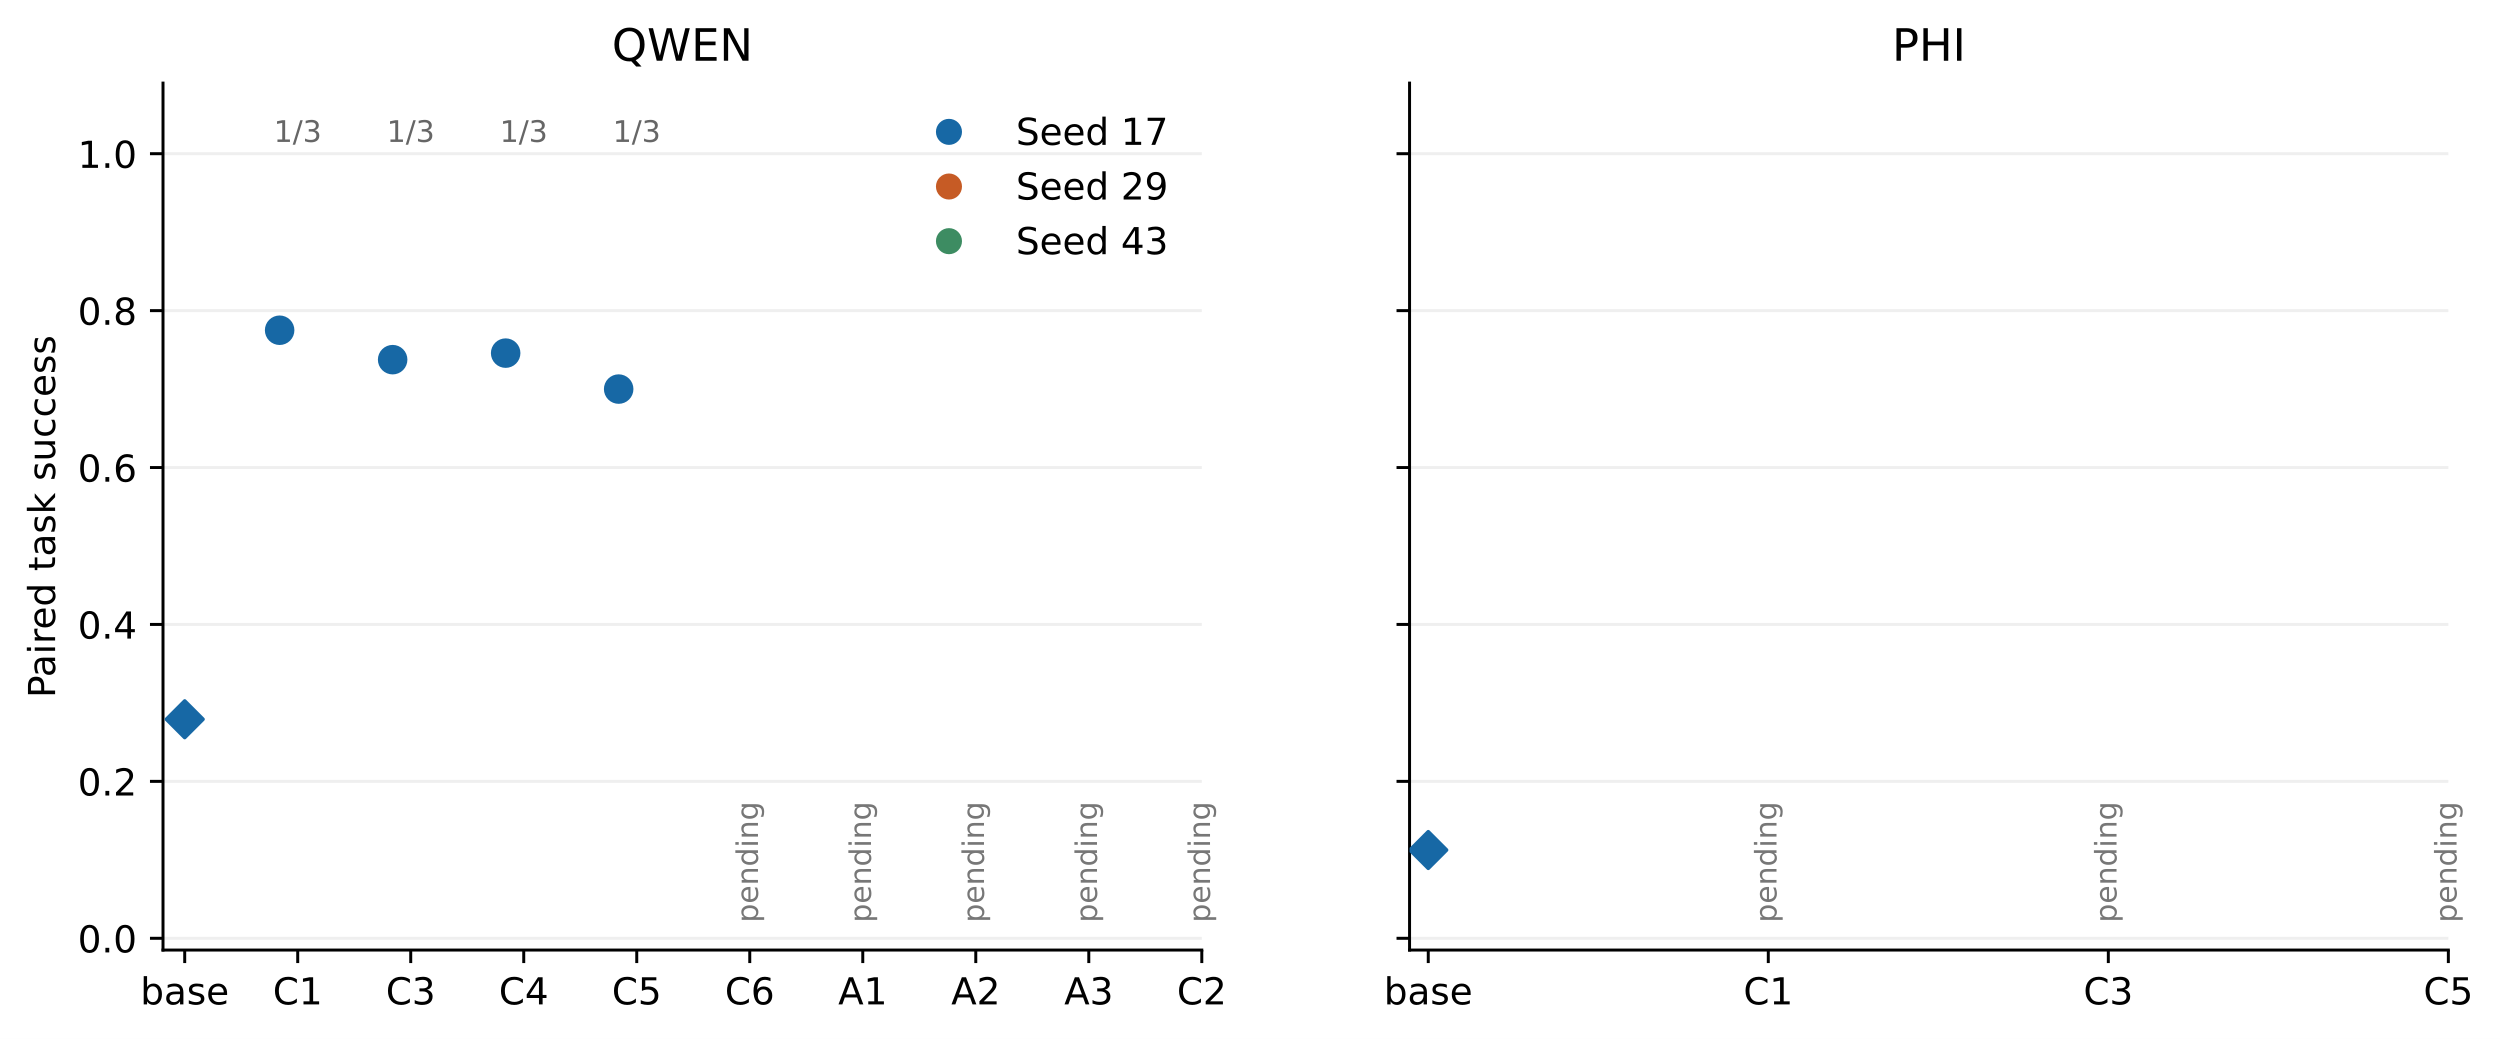
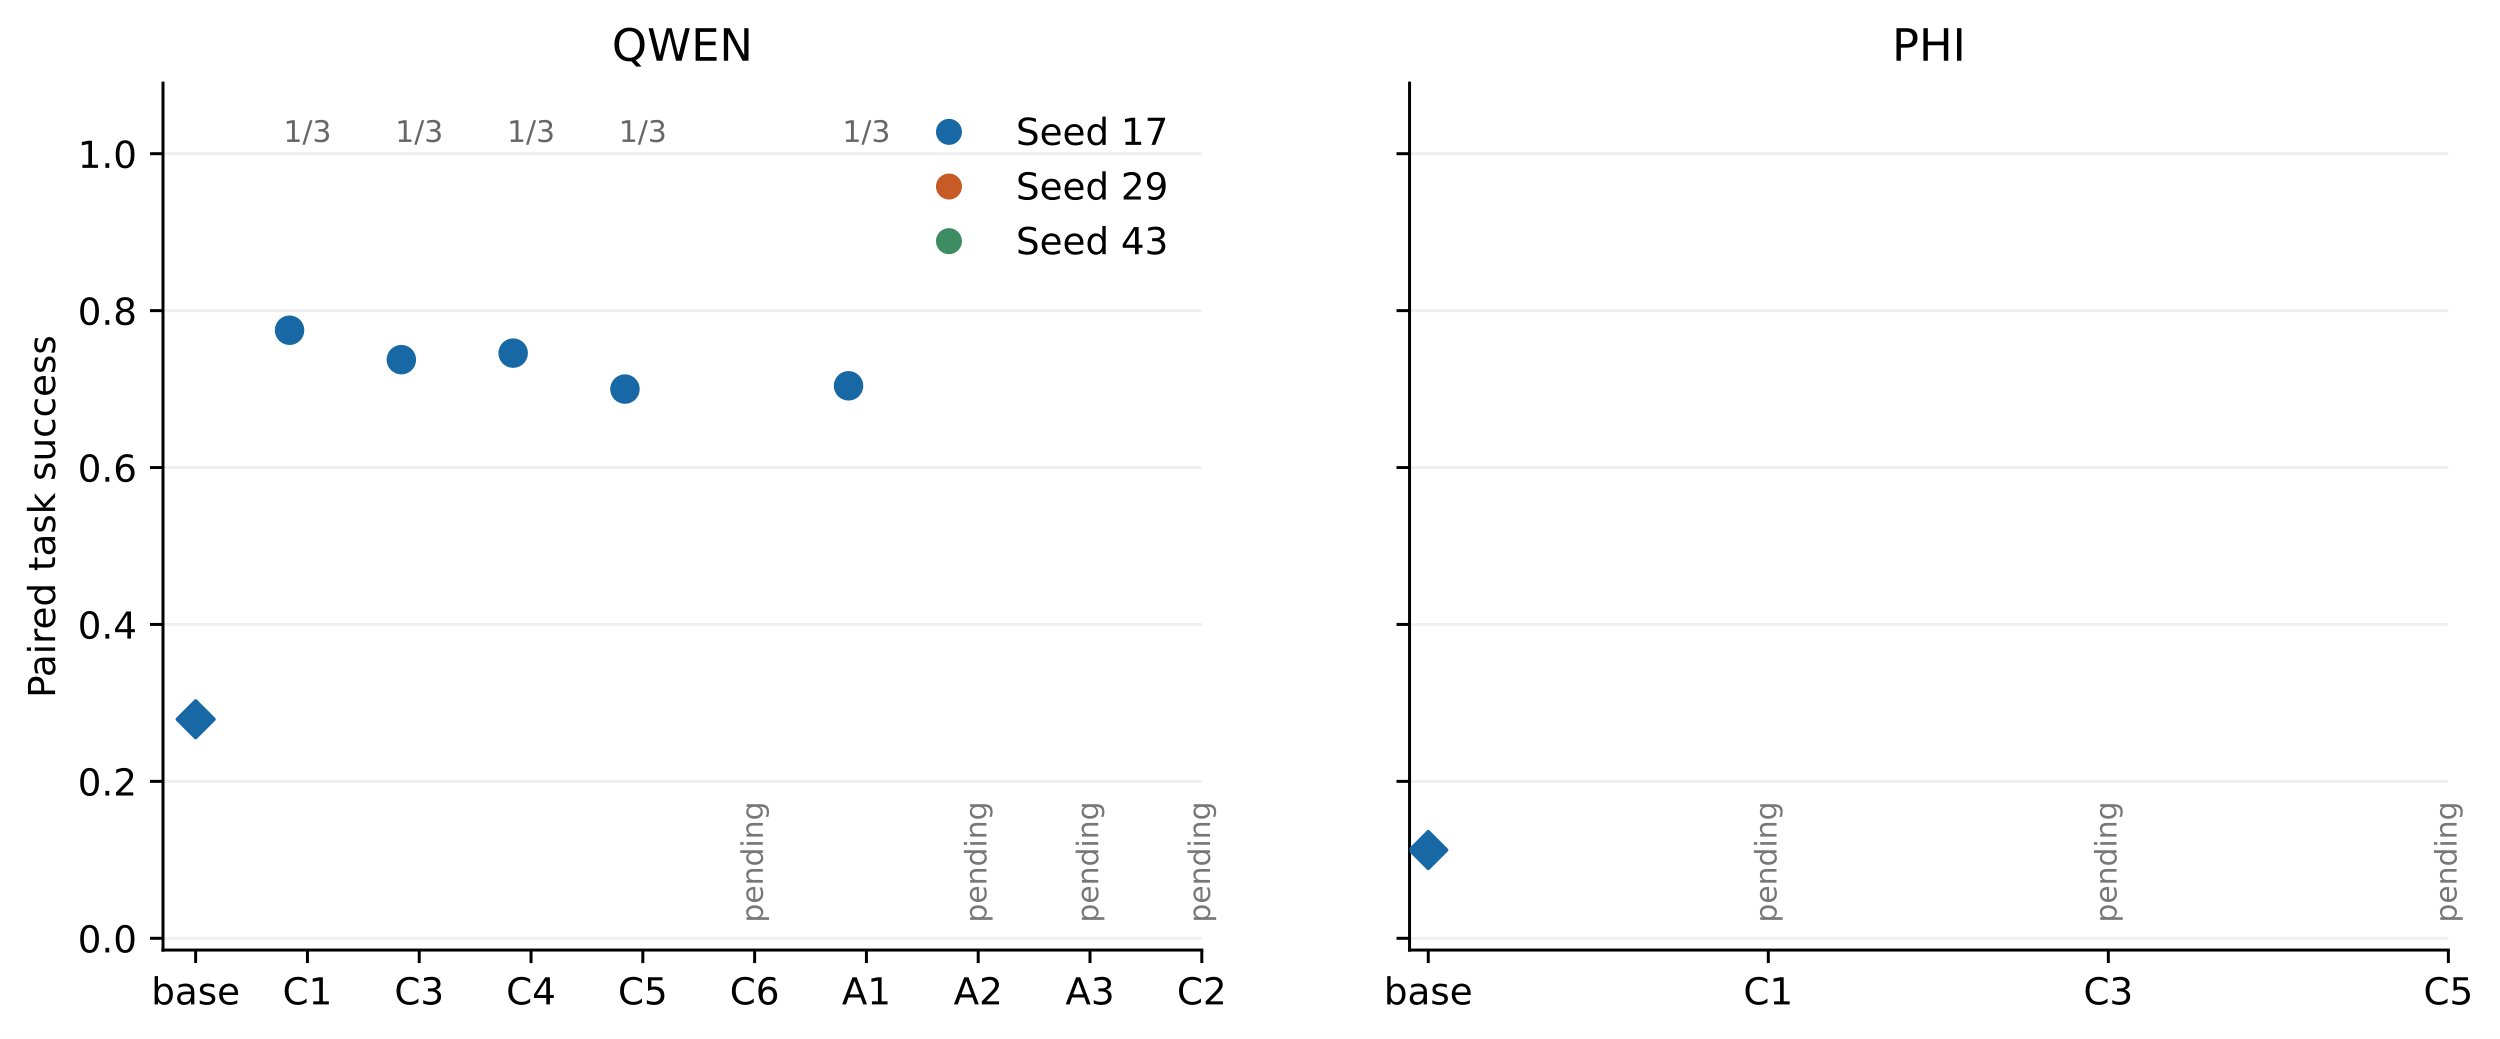
<svg xmlns="http://www.w3.org/2000/svg" xmlns:xlink="http://www.w3.org/1999/xlink" width="671.454pt" height="279.044pt" viewBox="0 0 671.454 279.044" version="1.1">
  <defs>
    <style type="text/css">*{stroke-linejoin: round; stroke-linecap: butt}</style>
  </defs>
  <g id="figure_1">
    <g id="patch_1">
      <path d="M 0 279.044 L 671.454 279.044 L 671.454 0 L 0 0 z " style="fill: #ffffff" />
    </g>
    <g id="axes_1">
      <g id="patch_2">
        <path d="M 43.781 255.166 L 322.781 255.166 L 322.781 22.318 L 43.781 22.318 z " style="fill: #ffffff" />
      </g>
      <g id="matplotlib.axis_1">
        <g id="xtick_1">
          <g id="line2d_1">
            <defs>
              <path id="m098933591a" d="M 0 0 L 0 3.5 " style="stroke: #000000; stroke-width: 0.8" />
            </defs>
            <g>
-               <use xlink:href="#m098933591a" x="49.609" y="255.166" style="stroke: #000000; stroke-width: 0.8" />
+               <use xlink:href="#m098933591a" x="52.549" y="255.166" style="stroke: #000000; stroke-width: 0.8" />
            </g>
          </g>
          <g id="text_1">
-             <g transform="translate(37.68939 269.7646) scale(0.1 -0.1)">
+             <g transform="translate(40.62926 269.7646) scale(0.1 -0.1)">
              <defs>
                <path id="DejaVuSans-62" d="M 3116 1747 Q 3116 2381 2855 2742 Q 2594 3103 2138 3103 Q 1681 3103 1420 2742 Q 1159 2381 1159 1747 Q 1159 1113 1420 752 Q 1681 391 2138 391 Q 2594 391 2855 752 Q 3116 1113 3116 1747 z M 1159 2969 Q 1341 3281 1617 3432 Q 1894 3584 2278 3584 Q 2916 3584 3314 3078 Q 3713 2572 3713 1747 Q 3713 922 3314 415 Q 2916 -91 2278 -91 Q 1894 -91 1617 61 Q 1341 213 1159 525 L 1159 0 L 581 0 L 581 4863 L 1159 4863 L 1159 2969 z " transform="scale(0.015625)" />
                <path id="DejaVuSans-61" d="M 2194 1759 Q 1497 1759 1228 1600 Q 959 1441 959 1056 Q 959 750 1161 570 Q 1363 391 1709 391 Q 2188 391 2477 730 Q 2766 1069 2766 1631 L 2766 1759 L 2194 1759 z M 3341 1997 L 3341 0 L 2766 0 L 2766 531 Q 2569 213 2275 61 Q 1981 -91 1556 -91 Q 1019 -91 701 211 Q 384 513 384 1019 Q 384 1609 779 1909 Q 1175 2209 1959 2209 L 2766 2209 L 2766 2266 Q 2766 2663 2505 2880 Q 2244 3097 1772 3097 Q 1472 3097 1187 3025 Q 903 2953 641 2809 L 641 3341 Q 956 3463 1253 3523 Q 1550 3584 1831 3584 Q 2591 3584 2966 3190 Q 3341 2797 3341 1997 z " transform="scale(0.015625)" />
                <path id="DejaVuSans-73" d="M 2834 3397 L 2834 2853 Q 2591 2978 2328 3040 Q 2066 3103 1784 3103 Q 1356 3103 1142 2972 Q 928 2841 928 2578 Q 928 2378 1081 2264 Q 1234 2150 1697 2047 L 1894 2003 Q 2506 1872 2764 1633 Q 3022 1394 3022 966 Q 3022 478 2636 193 Q 2250 -91 1575 -91 Q 1294 -91 989 -36 Q 684 19 347 128 L 347 722 Q 666 556 975 473 Q 1284 391 1588 391 Q 1994 391 2212 530 Q 2431 669 2431 922 Q 2431 1156 2273 1281 Q 2116 1406 1581 1522 L 1381 1569 Q 847 1681 609 1914 Q 372 2147 372 2553 Q 372 3047 722 3315 Q 1072 3584 1716 3584 Q 2034 3584 2315 3537 Q 2597 3491 2834 3397 z " transform="scale(0.015625)" />
                <path id="DejaVuSans-65" d="M 3597 1894 L 3597 1613 L 953 1613 Q 991 1019 1311 708 Q 1631 397 2203 397 Q 2534 397 2845 478 Q 3156 559 3463 722 L 3463 178 Q 3153 47 2828 -22 Q 2503 -91 2169 -91 Q 1331 -91 842 396 Q 353 884 353 1716 Q 353 2575 817 3079 Q 1281 3584 2069 3584 Q 2775 3584 3186 3129 Q 3597 2675 3597 1894 z M 3022 2063 Q 3016 2534 2758 2815 Q 2500 3097 2075 3097 Q 1594 3097 1305 2825 Q 1016 2553 972 2059 L 3022 2063 z " transform="scale(0.015625)" />
              </defs>
              <use xlink:href="#DejaVuSans-62" />
              <use xlink:href="#DejaVuSans-61" transform="translate(63.47656 0)" />
              <use xlink:href="#DejaVuSans-73" transform="translate(124.7559 0)" />
              <use xlink:href="#DejaVuSans-65" transform="translate(176.8555 0)" />
            </g>
          </g>
        </g>
        <g id="xtick_2">
          <g id="line2d_2">
            <g>
-               <use xlink:href="#m098933591a" x="79.961" y="255.166" style="stroke: #000000; stroke-width: 0.8" />
+               <use xlink:href="#m098933591a" x="82.575" y="255.166" style="stroke: #000000; stroke-width: 0.8" />
            </g>
          </g>
          <g id="text_2">
-             <g transform="translate(73.28875 269.7646) scale(0.1 -0.1)">
+             <g transform="translate(75.90196 269.7646) scale(0.1 -0.1)">
              <defs>
                <path id="DejaVuSans-43" d="M 4122 4306 L 4122 3641 Q 3803 3938 3442 4084 Q 3081 4231 2675 4231 Q 1875 4231 1450 3742 Q 1025 3253 1025 2328 Q 1025 1406 1450 917 Q 1875 428 2675 428 Q 3081 428 3442 575 Q 3803 722 4122 1019 L 4122 359 Q 3791 134 3420 21 Q 3050 -91 2638 -91 Q 1578 -91 968 557 Q 359 1206 359 2328 Q 359 3453 968 4101 Q 1578 4750 2638 4750 Q 3056 4750 3426 4639 Q 3797 4528 4122 4306 z " transform="scale(0.015625)" />
                <path id="DejaVuSans-31" d="M 794 531 L 1825 531 L 1825 4091 L 703 3866 L 703 4441 L 1819 4666 L 2450 4666 L 2450 531 L 3481 531 L 3481 0 L 794 0 L 794 531 z " transform="scale(0.015625)" />
              </defs>
              <use xlink:href="#DejaVuSans-43" />
              <use xlink:href="#DejaVuSans-31" transform="translate(69.82422 0)" />
            </g>
          </g>
        </g>
        <g id="xtick_3">
          <g id="line2d_3">
            <g>
-               <use xlink:href="#m098933591a" x="110.314" y="255.166" style="stroke: #000000; stroke-width: 0.8" />
+               <use xlink:href="#m098933591a" x="112.6" y="255.166" style="stroke: #000000; stroke-width: 0.8" />
            </g>
          </g>
          <g id="text_3">
-             <g transform="translate(103.6412 269.7646) scale(0.1 -0.1)">
+             <g transform="translate(105.9278 269.7646) scale(0.1 -0.1)">
              <defs>
                <path id="DejaVuSans-33" d="M 2597 2516 Q 3050 2419 3304 2112 Q 3559 1806 3559 1356 Q 3559 666 3084 287 Q 2609 -91 1734 -91 Q 1441 -91 1130 -33 Q 819 25 488 141 L 488 750 Q 750 597 1062 519 Q 1375 441 1716 441 Q 2309 441 2620 675 Q 2931 909 2931 1356 Q 2931 1769 2642 2001 Q 2353 2234 1838 2234 L 1294 2234 L 1294 2753 L 1863 2753 Q 2328 2753 2575 2939 Q 2822 3125 2822 3475 Q 2822 3834 2567 4026 Q 2313 4219 1838 4219 Q 1578 4219 1281 4162 Q 984 4106 628 3988 L 628 4550 Q 988 4650 1302 4700 Q 1616 4750 1894 4750 Q 2613 4750 3031 4423 Q 3450 4097 3450 3541 Q 3450 3153 3228 2886 Q 3006 2619 2597 2516 z " transform="scale(0.015625)" />
              </defs>
              <use xlink:href="#DejaVuSans-43" />
              <use xlink:href="#DejaVuSans-33" transform="translate(69.82422 0)" />
            </g>
          </g>
        </g>
        <g id="xtick_4">
          <g id="line2d_4">
            <g>
-               <use xlink:href="#m098933591a" x="140.666" y="255.166" style="stroke: #000000; stroke-width: 0.8" />
+               <use xlink:href="#m098933591a" x="142.626" y="255.166" style="stroke: #000000; stroke-width: 0.8" />
            </g>
          </g>
          <g id="text_4">
-             <g transform="translate(133.9937 269.7646) scale(0.1 -0.1)">
+             <g transform="translate(135.9536 269.7646) scale(0.1 -0.1)">
              <defs>
                <path id="DejaVuSans-34" d="M 2419 4116 L 825 1625 L 2419 1625 L 2419 4116 z M 2253 4666 L 3047 4666 L 3047 1625 L 3713 1625 L 3713 1100 L 3047 1100 L 3047 0 L 2419 0 L 2419 1100 L 313 1100 L 313 1709 L 2253 4666 z " transform="scale(0.015625)" />
              </defs>
              <use xlink:href="#DejaVuSans-43" />
              <use xlink:href="#DejaVuSans-34" transform="translate(69.82422 0)" />
            </g>
          </g>
        </g>
        <g id="xtick_5">
          <g id="line2d_5">
            <g>
-               <use xlink:href="#m098933591a" x="171.019" y="255.166" style="stroke: #000000; stroke-width: 0.8" />
+               <use xlink:href="#m098933591a" x="172.652" y="255.166" style="stroke: #000000; stroke-width: 0.8" />
            </g>
          </g>
          <g id="text_5">
-             <g transform="translate(164.3462 269.7646) scale(0.1 -0.1)">
+             <g transform="translate(165.9795 269.7646) scale(0.1 -0.1)">
              <defs>
                <path id="DejaVuSans-35" d="M 691 4666 L 3169 4666 L 3169 4134 L 1269 4134 L 1269 2991 Q 1406 3038 1543 3061 Q 1681 3084 1819 3084 Q 2600 3084 3056 2656 Q 3513 2228 3513 1497 Q 3513 744 3044 326 Q 2575 -91 1722 -91 Q 1428 -91 1123 -41 Q 819 9 494 109 L 494 744 Q 775 591 1075 516 Q 1375 441 1709 441 Q 2250 441 2565 725 Q 2881 1009 2881 1497 Q 2881 1984 2565 2268 Q 2250 2553 1709 2553 Q 1456 2553 1204 2497 Q 953 2441 691 2322 L 691 4666 z " transform="scale(0.015625)" />
              </defs>
              <use xlink:href="#DejaVuSans-43" />
              <use xlink:href="#DejaVuSans-35" transform="translate(69.82422 0)" />
            </g>
          </g>
        </g>
        <g id="xtick_6">
          <g id="line2d_6">
            <g>
-               <use xlink:href="#m098933591a" x="201.371" y="255.166" style="stroke: #000000; stroke-width: 0.8" />
+               <use xlink:href="#m098933591a" x="202.678" y="255.166" style="stroke: #000000; stroke-width: 0.8" />
            </g>
          </g>
          <g id="text_6">
-             <g transform="translate(194.6987 269.7646) scale(0.1 -0.1)">
+             <g transform="translate(196.0053 269.7646) scale(0.1 -0.1)">
              <defs>
                <path id="DejaVuSans-36" d="M 2113 2584 Q 1688 2584 1439 2293 Q 1191 2003 1191 1497 Q 1191 994 1439 701 Q 1688 409 2113 409 Q 2538 409 2786 701 Q 3034 994 3034 1497 Q 3034 2003 2786 2293 Q 2538 2584 2113 2584 z M 3366 4563 L 3366 3988 Q 3128 4100 2886 4159 Q 2644 4219 2406 4219 Q 1781 4219 1451 3797 Q 1122 3375 1075 2522 Q 1259 2794 1537 2939 Q 1816 3084 2150 3084 Q 2853 3084 3261 2657 Q 3669 2231 3669 1497 Q 3669 778 3244 343 Q 2819 -91 2113 -91 Q 1303 -91 875 529 Q 447 1150 447 2328 Q 447 3434 972 4092 Q 1497 4750 2381 4750 Q 2619 4750 2861 4703 Q 3103 4656 3366 4563 z " transform="scale(0.015625)" />
              </defs>
              <use xlink:href="#DejaVuSans-43" />
              <use xlink:href="#DejaVuSans-36" transform="translate(69.82422 0)" />
            </g>
          </g>
        </g>
        <g id="xtick_7">
          <g id="line2d_7">
            <g>
-               <use xlink:href="#m098933591a" x="231.724" y="255.166" style="stroke: #000000; stroke-width: 0.8" />
+               <use xlink:href="#m098933591a" x="232.704" y="255.166" style="stroke: #000000; stroke-width: 0.8" />
            </g>
          </g>
          <g id="text_7">
-             <g transform="translate(225.1222 269.7646) scale(0.1 -0.1)">
+             <g transform="translate(226.1022 269.7646) scale(0.1 -0.1)">
              <defs>
                <path id="DejaVuSans-41" d="M 2188 4044 L 1331 1722 L 3047 1722 L 2188 4044 z M 1831 4666 L 2547 4666 L 4325 0 L 3669 0 L 3244 1197 L 1141 1197 L 716 0 L 50 0 L 1831 4666 z " transform="scale(0.015625)" />
              </defs>
              <use xlink:href="#DejaVuSans-41" />
              <use xlink:href="#DejaVuSans-31" transform="translate(68.4082 0)" />
            </g>
          </g>
        </g>
        <g id="xtick_8">
          <g id="line2d_8">
            <g>
-               <use xlink:href="#m098933591a" x="262.076" y="255.166" style="stroke: #000000; stroke-width: 0.8" />
+               <use xlink:href="#m098933591a" x="262.73" y="255.166" style="stroke: #000000; stroke-width: 0.8" />
            </g>
          </g>
          <g id="text_8">
-             <g transform="translate(255.4747 269.7646) scale(0.1 -0.1)">
+             <g transform="translate(256.128 269.7646) scale(0.1 -0.1)">
              <defs>
                <path id="DejaVuSans-32" d="M 1228 531 L 3431 531 L 3431 0 L 469 0 L 469 531 Q 828 903 1448 1529 Q 2069 2156 2228 2338 Q 2531 2678 2651 2914 Q 2772 3150 2772 3378 Q 2772 3750 2511 3984 Q 2250 4219 1831 4219 Q 1534 4219 1204 4116 Q 875 4013 500 3803 L 500 4441 Q 881 4594 1212 4672 Q 1544 4750 1819 4750 Q 2544 4750 2975 4387 Q 3406 4025 3406 3419 Q 3406 3131 3298 2873 Q 3191 2616 2906 2266 Q 2828 2175 2409 1742 Q 1991 1309 1228 531 z " transform="scale(0.015625)" />
              </defs>
              <use xlink:href="#DejaVuSans-41" />
              <use xlink:href="#DejaVuSans-32" transform="translate(68.4082 0)" />
            </g>
          </g>
        </g>
        <g id="xtick_9">
          <g id="line2d_9">
            <g>
-               <use xlink:href="#m098933591a" x="292.429" y="255.166" style="stroke: #000000; stroke-width: 0.8" />
+               <use xlink:href="#m098933591a" x="292.755" y="255.166" style="stroke: #000000; stroke-width: 0.8" />
            </g>
          </g>
          <g id="text_9">
-             <g transform="translate(285.8272 269.7646) scale(0.1 -0.1)">
+             <g transform="translate(286.1539 269.7646) scale(0.1 -0.1)">
              <use xlink:href="#DejaVuSans-41" />
              <use xlink:href="#DejaVuSans-33" transform="translate(68.4082 0)" />
            </g>
          </g>
        </g>
        <g id="xtick_10">
          <g id="line2d_10">
            <g>
              <use xlink:href="#m098933591a" x="322.781" y="255.166" style="stroke: #000000; stroke-width: 0.8" />
            </g>
          </g>
          <g id="text_10">
            <g transform="translate(316.1086 269.7646) scale(0.1 -0.1)">
              <use xlink:href="#DejaVuSans-43" />
              <use xlink:href="#DejaVuSans-32" transform="translate(69.82422 0)" />
            </g>
          </g>
        </g>
      </g>
      <g id="matplotlib.axis_2">
        <g id="ytick_1">
          <g id="line2d_11">
            <path d="M 43.781 252.005 L 322.781 252.005 " clip-path="url(#p138b1270fc)" style="fill: none; stroke: #b0b0b0; stroke-opacity: 0.2; stroke-width: 0.8; stroke-linecap: square" />
          </g>
          <g id="line2d_12">
            <defs>
              <path id="m4ec9a240e3" d="M 0 0 L -3.5 0 " style="stroke: #000000; stroke-width: 0.8" />
            </defs>
            <g>
              <use xlink:href="#m4ec9a240e3" x="43.781" y="252.005" style="stroke: #000000; stroke-width: 0.8" />
            </g>
          </g>
          <g id="text_11">
            <g transform="translate(20.87813 255.8045) scale(0.1 -0.1)">
              <defs>
                <path id="DejaVuSans-30" d="M 2034 4250 Q 1547 4250 1301 3770 Q 1056 3291 1056 2328 Q 1056 1369 1301 889 Q 1547 409 2034 409 Q 2525 409 2770 889 Q 3016 1369 3016 2328 Q 3016 3291 2770 3770 Q 2525 4250 2034 4250 z M 2034 4750 Q 2819 4750 3233 4129 Q 3647 3509 3647 2328 Q 3647 1150 3233 529 Q 2819 -91 2034 -91 Q 1250 -91 836 529 Q 422 1150 422 2328 Q 422 3509 836 4129 Q 1250 4750 2034 4750 z " transform="scale(0.015625)" />
                <path id="DejaVuSans-2e" d="M 684 794 L 1344 794 L 1344 0 L 684 0 L 684 794 z " transform="scale(0.015625)" />
              </defs>
              <use xlink:href="#DejaVuSans-30" />
              <use xlink:href="#DejaVuSans-2e" transform="translate(63.62305 0)" />
              <use xlink:href="#DejaVuSans-30" transform="translate(95.41016 0)" />
            </g>
          </g>
        </g>
        <g id="ytick_2">
          <g id="line2d_13">
            <path d="M 43.781 209.861 L 322.781 209.861 " clip-path="url(#p138b1270fc)" style="fill: none; stroke: #b0b0b0; stroke-opacity: 0.2; stroke-width: 0.8; stroke-linecap: square" />
          </g>
          <g id="line2d_14">
            <g>
              <use xlink:href="#m4ec9a240e3" x="43.781" y="209.861" style="stroke: #000000; stroke-width: 0.8" />
            </g>
          </g>
          <g id="text_12">
            <g transform="translate(20.87813 213.6601) scale(0.1 -0.1)">
              <use xlink:href="#DejaVuSans-30" />
              <use xlink:href="#DejaVuSans-2e" transform="translate(63.62305 0)" />
              <use xlink:href="#DejaVuSans-32" transform="translate(95.41016 0)" />
            </g>
          </g>
        </g>
        <g id="ytick_3">
          <g id="line2d_15">
            <path d="M 43.781 167.716 L 322.781 167.716 " clip-path="url(#p138b1270fc)" style="fill: none; stroke: #b0b0b0; stroke-opacity: 0.2; stroke-width: 0.8; stroke-linecap: square" />
          </g>
          <g id="line2d_16">
            <g>
              <use xlink:href="#m4ec9a240e3" x="43.781" y="167.716" style="stroke: #000000; stroke-width: 0.8" />
            </g>
          </g>
          <g id="text_13">
            <g transform="translate(20.87813 171.5156) scale(0.1 -0.1)">
              <use xlink:href="#DejaVuSans-30" />
              <use xlink:href="#DejaVuSans-2e" transform="translate(63.62305 0)" />
              <use xlink:href="#DejaVuSans-34" transform="translate(95.41016 0)" />
            </g>
          </g>
        </g>
        <g id="ytick_4">
          <g id="line2d_17">
            <path d="M 43.781 125.572 L 322.781 125.572 " clip-path="url(#p138b1270fc)" style="fill: none; stroke: #b0b0b0; stroke-opacity: 0.2; stroke-width: 0.8; stroke-linecap: square" />
          </g>
          <g id="line2d_18">
            <g>
              <use xlink:href="#m4ec9a240e3" x="43.781" y="125.572" style="stroke: #000000; stroke-width: 0.8" />
            </g>
          </g>
          <g id="text_14">
            <g transform="translate(20.87813 129.3712) scale(0.1 -0.1)">
              <use xlink:href="#DejaVuSans-30" />
              <use xlink:href="#DejaVuSans-2e" transform="translate(63.62305 0)" />
              <use xlink:href="#DejaVuSans-36" transform="translate(95.41016 0)" />
            </g>
          </g>
        </g>
        <g id="ytick_5">
          <g id="line2d_19">
            <path d="M 43.781 83.428 L 322.781 83.428 " clip-path="url(#p138b1270fc)" style="fill: none; stroke: #b0b0b0; stroke-opacity: 0.2; stroke-width: 0.8; stroke-linecap: square" />
          </g>
          <g id="line2d_20">
            <g>
              <use xlink:href="#m4ec9a240e3" x="43.781" y="83.428" style="stroke: #000000; stroke-width: 0.8" />
            </g>
          </g>
          <g id="text_15">
            <g transform="translate(20.87813 87.22677) scale(0.1 -0.1)">
              <defs>
                <path id="DejaVuSans-38" d="M 2034 2216 Q 1584 2216 1326 1975 Q 1069 1734 1069 1313 Q 1069 891 1326 650 Q 1584 409 2034 409 Q 2484 409 2743 651 Q 3003 894 3003 1313 Q 3003 1734 2745 1975 Q 2488 2216 2034 2216 z M 1403 2484 Q 997 2584 770 2862 Q 544 3141 544 3541 Q 544 4100 942 4425 Q 1341 4750 2034 4750 Q 2731 4750 3128 4425 Q 3525 4100 3525 3541 Q 3525 3141 3298 2862 Q 3072 2584 2669 2484 Q 3125 2378 3379 2068 Q 3634 1759 3634 1313 Q 3634 634 3220 271 Q 2806 -91 2034 -91 Q 1263 -91 848 271 Q 434 634 434 1313 Q 434 1759 690 2068 Q 947 2378 1403 2484 z M 1172 3481 Q 1172 3119 1398 2916 Q 1625 2713 2034 2713 Q 2441 2713 2670 2916 Q 2900 3119 2900 3481 Q 2900 3844 2670 4047 Q 2441 4250 2034 4250 Q 1625 4250 1398 4047 Q 1172 3844 1172 3481 z " transform="scale(0.015625)" />
              </defs>
              <use xlink:href="#DejaVuSans-30" />
              <use xlink:href="#DejaVuSans-2e" transform="translate(63.62305 0)" />
              <use xlink:href="#DejaVuSans-38" transform="translate(95.41016 0)" />
            </g>
          </g>
        </g>
        <g id="ytick_6">
          <g id="line2d_21">
            <path d="M 43.781 41.283 L 322.781 41.283 " clip-path="url(#p138b1270fc)" style="fill: none; stroke: #b0b0b0; stroke-opacity: 0.2; stroke-width: 0.8; stroke-linecap: square" />
          </g>
          <g id="line2d_22">
            <g>
              <use xlink:href="#m4ec9a240e3" x="43.781" y="41.283" style="stroke: #000000; stroke-width: 0.8" />
            </g>
          </g>
          <g id="text_16">
            <g transform="translate(20.87813 45.08234) scale(0.1 -0.1)">
              <use xlink:href="#DejaVuSans-31" />
              <use xlink:href="#DejaVuSans-2e" transform="translate(63.62305 0)" />
              <use xlink:href="#DejaVuSans-30" transform="translate(95.41016 0)" />
            </g>
          </g>
        </g>
        <g id="text_17">
          <g transform="translate(14.79844 187.439) rotate(-90) scale(0.1 -0.1)">
            <defs>
              <path id="DejaVuSans-50" d="M 1259 4147 L 1259 2394 L 2053 2394 Q 2494 2394 2734 2622 Q 2975 2850 2975 3272 Q 2975 3691 2734 3919 Q 2494 4147 2053 4147 L 1259 4147 z M 628 4666 L 2053 4666 Q 2838 4666 3239 4311 Q 3641 3956 3641 3272 Q 3641 2581 3239 2228 Q 2838 1875 2053 1875 L 1259 1875 L 1259 0 L 628 0 L 628 4666 z " transform="scale(0.015625)" />
              <path id="DejaVuSans-69" d="M 603 3500 L 1178 3500 L 1178 0 L 603 0 L 603 3500 z M 603 4863 L 1178 4863 L 1178 4134 L 603 4134 L 603 4863 z " transform="scale(0.015625)" />
              <path id="DejaVuSans-72" d="M 2631 2963 Q 2534 3019 2420 3045 Q 2306 3072 2169 3072 Q 1681 3072 1420 2755 Q 1159 2438 1159 1844 L 1159 0 L 581 0 L 581 3500 L 1159 3500 L 1159 2956 Q 1341 3275 1631 3429 Q 1922 3584 2338 3584 Q 2397 3584 2469 3576 Q 2541 3569 2628 3553 L 2631 2963 z " transform="scale(0.015625)" />
              <path id="DejaVuSans-64" d="M 2906 2969 L 2906 4863 L 3481 4863 L 3481 0 L 2906 0 L 2906 525 Q 2725 213 2448 61 Q 2172 -91 1784 -91 Q 1150 -91 751 415 Q 353 922 353 1747 Q 353 2572 751 3078 Q 1150 3584 1784 3584 Q 2172 3584 2448 3432 Q 2725 3281 2906 2969 z M 947 1747 Q 947 1113 1208 752 Q 1469 391 1925 391 Q 2381 391 2643 752 Q 2906 1113 2906 1747 Q 2906 2381 2643 2742 Q 2381 3103 1925 3103 Q 1469 3103 1208 2742 Q 947 2381 947 1747 z " transform="scale(0.015625)" />
              <path id="DejaVuSans-20" transform="scale(0.015625)" />
              <path id="DejaVuSans-74" d="M 1172 4494 L 1172 3500 L 2356 3500 L 2356 3053 L 1172 3053 L 1172 1153 Q 1172 725 1289 603 Q 1406 481 1766 481 L 2356 481 L 2356 0 L 1766 0 Q 1100 0 847 248 Q 594 497 594 1153 L 594 3053 L 172 3053 L 172 3500 L 594 3500 L 594 4494 L 1172 4494 z " transform="scale(0.015625)" />
              <path id="DejaVuSans-6b" d="M 581 4863 L 1159 4863 L 1159 1991 L 2875 3500 L 3609 3500 L 1753 1863 L 3688 0 L 2938 0 L 1159 1709 L 1159 0 L 581 0 L 581 4863 z " transform="scale(0.015625)" />
              <path id="DejaVuSans-75" d="M 544 1381 L 544 3500 L 1119 3500 L 1119 1403 Q 1119 906 1312 657 Q 1506 409 1894 409 Q 2359 409 2629 706 Q 2900 1003 2900 1516 L 2900 3500 L 3475 3500 L 3475 0 L 2900 0 L 2900 538 Q 2691 219 2414 64 Q 2138 -91 1772 -91 Q 1169 -91 856 284 Q 544 659 544 1381 z M 1991 3584 L 1991 3584 z " transform="scale(0.015625)" />
              <path id="DejaVuSans-63" d="M 3122 3366 L 3122 2828 Q 2878 2963 2633 3030 Q 2388 3097 2138 3097 Q 1578 3097 1268 2742 Q 959 2388 959 1747 Q 959 1106 1268 751 Q 1578 397 2138 397 Q 2388 397 2633 464 Q 2878 531 3122 666 L 3122 134 Q 2881 22 2623 -34 Q 2366 -91 2075 -91 Q 1284 -91 818 406 Q 353 903 353 1747 Q 353 2603 823 3093 Q 1294 3584 2113 3584 Q 2378 3584 2631 3529 Q 2884 3475 3122 3366 z " transform="scale(0.015625)" />
            </defs>
            <use xlink:href="#DejaVuSans-50" />
            <use xlink:href="#DejaVuSans-61" transform="translate(55.80273 0)" />
            <use xlink:href="#DejaVuSans-69" transform="translate(117.082 0)" />
            <use xlink:href="#DejaVuSans-72" transform="translate(144.8652 0)" />
            <use xlink:href="#DejaVuSans-65" transform="translate(183.7285 0)" />
            <use xlink:href="#DejaVuSans-64" transform="translate(245.252 0)" />
            <use xlink:href="#DejaVuSans-20" transform="translate(308.7285 0)" />
            <use xlink:href="#DejaVuSans-74" transform="translate(340.5156 0)" />
            <use xlink:href="#DejaVuSans-61" transform="translate(379.7246 0)" />
            <use xlink:href="#DejaVuSans-73" transform="translate(441.0039 0)" />
            <use xlink:href="#DejaVuSans-6b" transform="translate(493.1035 0)" />
            <use xlink:href="#DejaVuSans-20" transform="translate(551.0137 0)" />
            <use xlink:href="#DejaVuSans-73" transform="translate(582.8008 0)" />
            <use xlink:href="#DejaVuSans-75" transform="translate(634.9004 0)" />
            <use xlink:href="#DejaVuSans-63" transform="translate(698.2793 0)" />
            <use xlink:href="#DejaVuSans-63" transform="translate(753.2598 0)" />
            <use xlink:href="#DejaVuSans-65" transform="translate(808.2402 0)" />
            <use xlink:href="#DejaVuSans-73" transform="translate(869.7637 0)" />
            <use xlink:href="#DejaVuSans-73" transform="translate(921.8633 0)" />
          </g>
        </g>
      </g>
      <g id="patch_3">
        <path d="M 43.781 255.166 L 43.781 22.318 " style="fill: none; stroke: #000000; stroke-width: 0.8; stroke-linejoin: miter; stroke-linecap: square" />
      </g>
      <g id="patch_4">
        <path d="M 43.781 255.166 L 322.781 255.166 " style="fill: none; stroke: #000000; stroke-width: 0.8; stroke-linejoin: miter; stroke-linecap: square" />
      </g>
      <g id="PathCollection_1">
        <defs>
          <path id="mabb3eb1488" d="M -0 4.899 L 4.899 0 L 0 -4.899 L -4.899 -0 z " style="stroke: #1768a5" />
        </defs>
        <g clip-path="url(#p138b1270fc)">
-           <use xlink:href="#mabb3eb1488" x="49.609" y="193.179" style="fill: #1768a5; stroke: #1768a5" />
+           <use xlink:href="#mabb3eb1488" x="52.549" y="193.179" style="fill: #1768a5; stroke: #1768a5" />
        </g>
      </g>
      <g id="PathCollection_2">
        <defs>
          <path id="md01d2115fd" d="M 0 3.464 C 0.919 3.464 1.8 3.099 2.449 2.449 C 3.099 1.8 3.464 0.919 3.464 0 C 3.464 -0.919 3.099 -1.8 2.449 -2.449 C 1.8 -3.099 0.919 -3.464 0 -3.464 C -0.919 -3.464 -1.8 -3.099 -2.449 -2.449 C -3.099 -1.8 -3.464 -0.919 -3.464 0 C -3.464 0.919 -3.099 1.8 -2.449 2.449 C -1.8 3.099 -0.919 3.464 0 3.464 z " style="stroke: #1768a5" />
        </defs>
        <g clip-path="url(#p138b1270fc)">
-           <use xlink:href="#md01d2115fd" x="75.105" y="88.696" style="fill: #1768a5; stroke: #1768a5" />
+           <use xlink:href="#md01d2115fd" x="77.77" y="88.696" style="fill: #1768a5; stroke: #1768a5" />
        </g>
      </g>
      <g id="text_18">
-         <g style="fill: #666666" transform="translate(73.52391 38.12229) scale(0.08 -0.08)">
+         <g style="fill: #666666" transform="translate(76.13712 38.12229) scale(0.08 -0.08)">
          <defs>
            <path id="DejaVuSans-2f" d="M 1625 4666 L 2156 4666 L 531 -594 L 0 -594 L 1625 4666 z " transform="scale(0.015625)" />
          </defs>
          <use xlink:href="#DejaVuSans-31" />
          <use xlink:href="#DejaVuSans-2f" transform="translate(63.62305 0)" />
          <use xlink:href="#DejaVuSans-33" transform="translate(97.31445 0)" />
        </g>
      </g>
      <g id="PathCollection_3">
        <g clip-path="url(#p138b1270fc)">
-           <use xlink:href="#md01d2115fd" x="105.457" y="96.598" style="fill: #1768a5; stroke: #1768a5" />
+           <use xlink:href="#md01d2115fd" x="107.796" y="96.598" style="fill: #1768a5; stroke: #1768a5" />
        </g>
      </g>
      <g id="text_19">
-         <g style="fill: #666666" transform="translate(103.8764 38.12229) scale(0.08 -0.08)">
+         <g style="fill: #666666" transform="translate(106.1629 38.12229) scale(0.08 -0.08)">
          <use xlink:href="#DejaVuSans-31" />
          <use xlink:href="#DejaVuSans-2f" transform="translate(63.62305 0)" />
          <use xlink:href="#DejaVuSans-33" transform="translate(97.31445 0)" />
        </g>
      </g>
      <g id="PathCollection_4">
        <g clip-path="url(#p138b1270fc)">
-           <use xlink:href="#md01d2115fd" x="135.81" y="94.842" style="fill: #1768a5; stroke: #1768a5" />
+           <use xlink:href="#md01d2115fd" x="137.822" y="94.842" style="fill: #1768a5; stroke: #1768a5" />
        </g>
      </g>
      <g id="text_20">
-         <g style="fill: #666666" transform="translate(134.2289 38.12229) scale(0.08 -0.08)">
+         <g style="fill: #666666" transform="translate(136.1888 38.12229) scale(0.08 -0.08)">
          <use xlink:href="#DejaVuSans-31" />
          <use xlink:href="#DejaVuSans-2f" transform="translate(63.62305 0)" />
          <use xlink:href="#DejaVuSans-33" transform="translate(97.31445 0)" />
        </g>
      </g>
      <g id="PathCollection_5">
        <g clip-path="url(#p138b1270fc)">
-           <use xlink:href="#md01d2115fd" x="166.162" y="104.5" style="fill: #1768a5; stroke: #1768a5" />
+           <use xlink:href="#md01d2115fd" x="167.848" y="104.5" style="fill: #1768a5; stroke: #1768a5" />
        </g>
      </g>
      <g id="text_21">
-         <g style="fill: #666666" transform="translate(164.5813 38.12229) scale(0.08 -0.08)">
+         <g style="fill: #666666" transform="translate(166.2146 38.12229) scale(0.08 -0.08)">
          <use xlink:href="#DejaVuSans-31" />
          <use xlink:href="#DejaVuSans-2f" transform="translate(63.62305 0)" />
          <use xlink:href="#DejaVuSans-33" transform="translate(97.31445 0)" />
        </g>
      </g>
      <g id="text_22">
-         <g style="fill: #777777" transform="translate(203.5788 247.7908) rotate(-90) scale(0.08 -0.08)">
+         <g style="fill: #777777" transform="translate(204.8854 247.7908) rotate(-90) scale(0.08 -0.08)">
          <defs>
            <path id="DejaVuSans-70" d="M 1159 525 L 1159 -1331 L 581 -1331 L 581 3500 L 1159 3500 L 1159 2969 Q 1341 3281 1617 3432 Q 1894 3584 2278 3584 Q 2916 3584 3314 3078 Q 3713 2572 3713 1747 Q 3713 922 3314 415 Q 2916 -91 2278 -91 Q 1894 -91 1617 61 Q 1341 213 1159 525 z M 3116 1747 Q 3116 2381 2855 2742 Q 2594 3103 2138 3103 Q 1681 3103 1420 2742 Q 1159 2381 1159 1747 Q 1159 1113 1420 752 Q 1681 391 2138 391 Q 2594 391 2855 752 Q 3116 1113 3116 1747 z " transform="scale(0.015625)" />
            <path id="DejaVuSans-6e" d="M 3513 2113 L 3513 0 L 2938 0 L 2938 2094 Q 2938 2591 2744 2837 Q 2550 3084 2163 3084 Q 1697 3084 1428 2787 Q 1159 2491 1159 1978 L 1159 0 L 581 0 L 581 3500 L 1159 3500 L 1159 2956 Q 1366 3272 1645 3428 Q 1925 3584 2291 3584 Q 2894 3584 3203 3211 Q 3513 2838 3513 2113 z " transform="scale(0.015625)" />
            <path id="DejaVuSans-67" d="M 2906 1791 Q 2906 2416 2648 2759 Q 2391 3103 1925 3103 Q 1463 3103 1205 2759 Q 947 2416 947 1791 Q 947 1169 1205 825 Q 1463 481 1925 481 Q 2391 481 2648 825 Q 2906 1169 2906 1791 z M 3481 434 Q 3481 -459 3084 -895 Q 2688 -1331 1869 -1331 Q 1566 -1331 1297 -1286 Q 1028 -1241 775 -1147 L 775 -588 Q 1028 -725 1275 -790 Q 1522 -856 1778 -856 Q 2344 -856 2625 -561 Q 2906 -266 2906 331 L 2906 616 Q 2728 306 2450 153 Q 2172 0 1784 0 Q 1141 0 747 490 Q 353 981 353 1791 Q 353 2603 747 3093 Q 1141 3584 1784 3584 Q 2172 3584 2450 3431 Q 2728 3278 2906 2969 L 2906 3500 L 3481 3500 L 3481 434 z " transform="scale(0.015625)" />
          </defs>
          <use xlink:href="#DejaVuSans-70" />
          <use xlink:href="#DejaVuSans-65" transform="translate(63.47656 0)" />
          <use xlink:href="#DejaVuSans-6e" transform="translate(125 0)" />
          <use xlink:href="#DejaVuSans-64" transform="translate(188.3789 0)" />
          <use xlink:href="#DejaVuSans-69" transform="translate(251.8555 0)" />
          <use xlink:href="#DejaVuSans-6e" transform="translate(279.6387 0)" />
          <use xlink:href="#DejaVuSans-67" transform="translate(343.0176 0)" />
        </g>
      </g>
+       <g id="PathCollection_6">
+         <g clip-path="url(#p138b1270fc)">
+           <use xlink:href="#md01d2115fd" x="227.9" y="103.622" style="fill: #1768a5; stroke: #1768a5" />
+         </g>
+       </g>
      <g id="text_23">
-         <g style="fill: #777777" transform="translate(233.9313 247.7908) rotate(-90) scale(0.08 -0.08)">
+         <g style="fill: #666666" transform="translate(226.2663 38.12229) scale(0.08 -0.08)">
+           <use xlink:href="#DejaVuSans-31" />
+           <use xlink:href="#DejaVuSans-2f" transform="translate(63.62305 0)" />
+           <use xlink:href="#DejaVuSans-33" transform="translate(97.31445 0)" />
+         </g>
+       </g>
+       <g id="text_24">
+         <g style="fill: #777777" transform="translate(264.9371 247.7908) rotate(-90) scale(0.08 -0.08)">
          <use xlink:href="#DejaVuSans-70" />
          <use xlink:href="#DejaVuSans-65" transform="translate(63.47656 0)" />
          <use xlink:href="#DejaVuSans-6e" transform="translate(125 0)" />
          <use xlink:href="#DejaVuSans-64" transform="translate(188.3789 0)" />
          <use xlink:href="#DejaVuSans-69" transform="translate(251.8555 0)" />
          <use xlink:href="#DejaVuSans-6e" transform="translate(279.6387 0)" />
          <use xlink:href="#DejaVuSans-67" transform="translate(343.0176 0)" />
        </g>
      </g>
-       <g id="text_24">
-         <g style="fill: #777777" transform="translate(264.2838 247.7908) rotate(-90) scale(0.08 -0.08)">
-           <use xlink:href="#DejaVuSans-70" />
-           <use xlink:href="#DejaVuSans-65" transform="translate(63.47656 0)" />
-           <use xlink:href="#DejaVuSans-6e" transform="translate(125 0)" />
-           <use xlink:href="#DejaVuSans-64" transform="translate(188.3789 0)" />
-           <use xlink:href="#DejaVuSans-69" transform="translate(251.8555 0)" />
-           <use xlink:href="#DejaVuSans-6e" transform="translate(279.6387 0)" />
-           <use xlink:href="#DejaVuSans-67" transform="translate(343.0176 0)" />
-         </g>
-       </g>
      <g id="text_25">
-         <g style="fill: #777777" transform="translate(294.6363 247.7908) rotate(-90) scale(0.08 -0.08)">
+         <g style="fill: #777777" transform="translate(294.9629 247.7908) rotate(-90) scale(0.08 -0.08)">
          <use xlink:href="#DejaVuSans-70" />
          <use xlink:href="#DejaVuSans-65" transform="translate(63.47656 0)" />
          <use xlink:href="#DejaVuSans-6e" transform="translate(125 0)" />
          <use xlink:href="#DejaVuSans-64" transform="translate(188.3789 0)" />
          <use xlink:href="#DejaVuSans-69" transform="translate(251.8555 0)" />
          <use xlink:href="#DejaVuSans-6e" transform="translate(279.6387 0)" />
          <use xlink:href="#DejaVuSans-67" transform="translate(343.0176 0)" />
        </g>
      </g>
      <g id="text_26">
        <g style="fill: #777777" transform="translate(324.9887 247.7908) rotate(-90) scale(0.08 -0.08)">
          <use xlink:href="#DejaVuSans-70" />
          <use xlink:href="#DejaVuSans-65" transform="translate(63.47656 0)" />
          <use xlink:href="#DejaVuSans-6e" transform="translate(125 0)" />
          <use xlink:href="#DejaVuSans-64" transform="translate(188.3789 0)" />
          <use xlink:href="#DejaVuSans-69" transform="translate(251.8555 0)" />
          <use xlink:href="#DejaVuSans-6e" transform="translate(279.6387 0)" />
          <use xlink:href="#DejaVuSans-67" transform="translate(343.0176 0)" />
        </g>
      </g>
      <g id="text_27">
        <g transform="translate(164.3456 16.31812) scale(0.12 -0.12)">
          <defs>
            <path id="DejaVuSans-51" d="M 2522 4238 Q 1834 4238 1429 3725 Q 1025 3213 1025 2328 Q 1025 1447 1429 934 Q 1834 422 2522 422 Q 3209 422 3611 934 Q 4013 1447 4013 2328 Q 4013 3213 3611 3725 Q 3209 4238 2522 4238 z M 3406 84 L 4238 -825 L 3475 -825 L 2784 -78 Q 2681 -84 2626 -87 Q 2572 -91 2522 -91 Q 1538 -91 948 567 Q 359 1225 359 2328 Q 359 3434 948 4092 Q 1538 4750 2522 4750 Q 3503 4750 4090 4092 Q 4678 3434 4678 2328 Q 4678 1516 4351 937 Q 4025 359 3406 84 z " transform="scale(0.015625)" />
            <path id="DejaVuSans-57" d="M 213 4666 L 850 4666 L 1831 722 L 2809 4666 L 3519 4666 L 4500 722 L 5478 4666 L 6119 4666 L 4947 0 L 4153 0 L 3169 4050 L 2175 0 L 1381 0 L 213 4666 z " transform="scale(0.015625)" />
            <path id="DejaVuSans-45" d="M 628 4666 L 3578 4666 L 3578 4134 L 1259 4134 L 1259 2753 L 3481 2753 L 3481 2222 L 1259 2222 L 1259 531 L 3634 531 L 3634 0 L 628 0 L 628 4666 z " transform="scale(0.015625)" />
            <path id="DejaVuSans-4e" d="M 628 4666 L 1478 4666 L 3547 763 L 3547 4666 L 4159 4666 L 4159 0 L 3309 0 L 1241 3903 L 1241 0 L 628 0 L 628 4666 z " transform="scale(0.015625)" />
          </defs>
          <use xlink:href="#DejaVuSans-51" />
          <use xlink:href="#DejaVuSans-57" transform="translate(78.71094 0)" />
          <use xlink:href="#DejaVuSans-45" transform="translate(177.5879 0)" />
          <use xlink:href="#DejaVuSans-4e" transform="translate(240.7715 0)" />
        </g>
      </g>
      <g id="legend_1">
        <g id="line2d_23">
          <defs>
            <path id="m81caef323a" d="M 0 3 C 0.796 3 1.559 2.684 2.121 2.121 C 2.684 1.559 3 0.796 3 0 C 3 -0.796 2.684 -1.559 2.121 -2.121 C 1.559 -2.684 0.796 -3 0 -3 C -0.796 -3 -1.559 -2.684 -2.121 -2.121 C -2.684 -1.559 -3 -0.796 -3 0 C -3 0.796 -2.684 1.559 -2.121 2.121 C -1.559 2.684 -0.796 3 0 3 z " style="stroke: #1768a5" />
          </defs>
          <g>
            <use xlink:href="#m81caef323a" x="254.875" y="35.417" style="fill: #1768a5; stroke: #1768a5" />
          </g>
        </g>
        <g id="text_28">
          <g transform="translate(272.875 38.91656) scale(0.1 -0.1)">
            <defs>
              <path id="DejaVuSans-53" d="M 3425 4513 L 3425 3897 Q 3066 4069 2747 4153 Q 2428 4238 2131 4238 Q 1616 4238 1336 4038 Q 1056 3838 1056 3469 Q 1056 3159 1242 3001 Q 1428 2844 1947 2747 L 2328 2669 Q 3034 2534 3370 2195 Q 3706 1856 3706 1288 Q 3706 609 3251 259 Q 2797 -91 1919 -91 Q 1588 -91 1214 -16 Q 841 59 441 206 L 441 856 Q 825 641 1194 531 Q 1563 422 1919 422 Q 2459 422 2753 634 Q 3047 847 3047 1241 Q 3047 1584 2836 1778 Q 2625 1972 2144 2069 L 1759 2144 Q 1053 2284 737 2584 Q 422 2884 422 3419 Q 422 4038 858 4394 Q 1294 4750 2059 4750 Q 2388 4750 2728 4690 Q 3069 4631 3425 4513 z " transform="scale(0.015625)" />
              <path id="DejaVuSans-37" d="M 525 4666 L 3525 4666 L 3525 4397 L 1831 0 L 1172 0 L 2766 4134 L 525 4134 L 525 4666 z " transform="scale(0.015625)" />
            </defs>
            <use xlink:href="#DejaVuSans-53" />
            <use xlink:href="#DejaVuSans-65" transform="translate(63.47656 0)" />
            <use xlink:href="#DejaVuSans-65" transform="translate(125 0)" />
            <use xlink:href="#DejaVuSans-64" transform="translate(186.5234 0)" />
            <use xlink:href="#DejaVuSans-20" transform="translate(250 0)" />
            <use xlink:href="#DejaVuSans-31" transform="translate(281.7871 0)" />
            <use xlink:href="#DejaVuSans-37" transform="translate(345.4102 0)" />
          </g>
        </g>
        <g id="line2d_24">
          <defs>
            <path id="m286a26eeae" d="M 0 3 C 0.796 3 1.559 2.684 2.121 2.121 C 2.684 1.559 3 0.796 3 0 C 3 -0.796 2.684 -1.559 2.121 -2.121 C 1.559 -2.684 0.796 -3 0 -3 C -0.796 -3 -1.559 -2.684 -2.121 -2.121 C -2.684 -1.559 -3 -0.796 -3 0 C -3 0.796 -2.684 1.559 -2.121 2.121 C -1.559 2.684 -0.796 3 0 3 z " style="stroke: #c65b25" />
          </defs>
          <g>
            <use xlink:href="#m286a26eeae" x="254.875" y="50.095" style="fill: #c65b25; stroke: #c65b25" />
          </g>
        </g>
        <g id="text_29">
          <g transform="translate(272.875 53.59469) scale(0.1 -0.1)">
            <defs>
              <path id="DejaVuSans-39" d="M 703 97 L 703 672 Q 941 559 1184 500 Q 1428 441 1663 441 Q 2288 441 2617 861 Q 2947 1281 2994 2138 Q 2813 1869 2534 1725 Q 2256 1581 1919 1581 Q 1219 1581 811 2004 Q 403 2428 403 3163 Q 403 3881 828 4315 Q 1253 4750 1959 4750 Q 2769 4750 3195 4129 Q 3622 3509 3622 2328 Q 3622 1225 3098 567 Q 2575 -91 1691 -91 Q 1453 -91 1209 -44 Q 966 3 703 97 z M 1959 2075 Q 2384 2075 2632 2365 Q 2881 2656 2881 3163 Q 2881 3666 2632 3958 Q 2384 4250 1959 4250 Q 1534 4250 1286 3958 Q 1038 3666 1038 3163 Q 1038 2656 1286 2365 Q 1534 2075 1959 2075 z " transform="scale(0.015625)" />
            </defs>
            <use xlink:href="#DejaVuSans-53" />
            <use xlink:href="#DejaVuSans-65" transform="translate(63.47656 0)" />
            <use xlink:href="#DejaVuSans-65" transform="translate(125 0)" />
            <use xlink:href="#DejaVuSans-64" transform="translate(186.5234 0)" />
            <use xlink:href="#DejaVuSans-20" transform="translate(250 0)" />
            <use xlink:href="#DejaVuSans-32" transform="translate(281.7871 0)" />
            <use xlink:href="#DejaVuSans-39" transform="translate(345.4102 0)" />
          </g>
        </g>
        <g id="line2d_25">
          <defs>
            <path id="m053089b690" d="M 0 3 C 0.796 3 1.559 2.684 2.121 2.121 C 2.684 1.559 3 0.796 3 0 C 3 -0.796 2.684 -1.559 2.121 -2.121 C 1.559 -2.684 0.796 -3 0 -3 C -0.796 -3 -1.559 -2.684 -2.121 -2.121 C -2.684 -1.559 -3 -0.796 -3 0 C -3 0.796 -2.684 1.559 -2.121 2.121 C -1.559 2.684 -0.796 3 0 3 z " style="stroke: #3d8c62" />
          </defs>
          <g>
            <use xlink:href="#m053089b690" x="254.875" y="64.773" style="fill: #3d8c62; stroke: #3d8c62" />
          </g>
        </g>
        <g id="text_30">
          <g transform="translate(272.875 68.27281) scale(0.1 -0.1)">
            <use xlink:href="#DejaVuSans-53" />
            <use xlink:href="#DejaVuSans-65" transform="translate(63.47656 0)" />
            <use xlink:href="#DejaVuSans-65" transform="translate(125 0)" />
            <use xlink:href="#DejaVuSans-64" transform="translate(186.5234 0)" />
            <use xlink:href="#DejaVuSans-20" transform="translate(250 0)" />
            <use xlink:href="#DejaVuSans-34" transform="translate(281.7871 0)" />
            <use xlink:href="#DejaVuSans-33" transform="translate(345.4102 0)" />
          </g>
        </g>
      </g>
    </g>
    <g id="axes_2">
      <g id="patch_5">
        <path d="M 378.581 255.166 L 657.581 255.166 L 657.581 22.318 L 378.581 22.318 z " style="fill: #ffffff" />
      </g>
      <g id="matplotlib.axis_3">
        <g id="xtick_11">
          <g id="line2d_26">
            <g>
              <use xlink:href="#m098933591a" x="383.604" y="255.166" style="stroke: #000000; stroke-width: 0.8" />
            </g>
          </g>
          <g id="text_31">
            <g transform="translate(371.6846 269.7646) scale(0.1 -0.1)">
              <use xlink:href="#DejaVuSans-62" />
              <use xlink:href="#DejaVuSans-61" transform="translate(63.47656 0)" />
              <use xlink:href="#DejaVuSans-73" transform="translate(124.7559 0)" />
              <use xlink:href="#DejaVuSans-65" transform="translate(176.8555 0)" />
            </g>
          </g>
        </g>
        <g id="xtick_12">
          <g id="line2d_27">
            <g>
              <use xlink:href="#m098933591a" x="474.93" y="255.166" style="stroke: #000000; stroke-width: 0.8" />
            </g>
          </g>
          <g id="text_32">
            <g transform="translate(468.2572 269.7646) scale(0.1 -0.1)">
              <use xlink:href="#DejaVuSans-43" />
              <use xlink:href="#DejaVuSans-31" transform="translate(69.82422 0)" />
            </g>
          </g>
        </g>
        <g id="xtick_13">
          <g id="line2d_28">
            <g>
              <use xlink:href="#m098933591a" x="566.256" y="255.166" style="stroke: #000000; stroke-width: 0.8" />
            </g>
          </g>
          <g id="text_33">
            <g transform="translate(559.5829 269.7646) scale(0.1 -0.1)">
              <use xlink:href="#DejaVuSans-43" />
              <use xlink:href="#DejaVuSans-33" transform="translate(69.82422 0)" />
            </g>
          </g>
        </g>
        <g id="xtick_14">
          <g id="line2d_29">
            <g>
              <use xlink:href="#m098933591a" x="657.581" y="255.166" style="stroke: #000000; stroke-width: 0.8" />
            </g>
          </g>
          <g id="text_34">
            <g transform="translate(650.9086 269.7646) scale(0.1 -0.1)">
              <use xlink:href="#DejaVuSans-43" />
              <use xlink:href="#DejaVuSans-35" transform="translate(69.82422 0)" />
            </g>
          </g>
        </g>
      </g>
      <g id="matplotlib.axis_4">
        <g id="ytick_7">
          <g id="line2d_30">
            <path d="M 378.581 252.005 L 657.581 252.005 " clip-path="url(#p6b596af345)" style="fill: none; stroke: #b0b0b0; stroke-opacity: 0.2; stroke-width: 0.8; stroke-linecap: square" />
          </g>
          <g id="line2d_31">
            <g>
              <use xlink:href="#m4ec9a240e3" x="378.581" y="252.005" style="stroke: #000000; stroke-width: 0.8" />
            </g>
          </g>
        </g>
        <g id="ytick_8">
          <g id="line2d_32">
            <path d="M 378.581 209.861 L 657.581 209.861 " clip-path="url(#p6b596af345)" style="fill: none; stroke: #b0b0b0; stroke-opacity: 0.2; stroke-width: 0.8; stroke-linecap: square" />
          </g>
          <g id="line2d_33">
            <g>
              <use xlink:href="#m4ec9a240e3" x="378.581" y="209.861" style="stroke: #000000; stroke-width: 0.8" />
            </g>
          </g>
        </g>
        <g id="ytick_9">
          <g id="line2d_34">
            <path d="M 378.581 167.716 L 657.581 167.716 " clip-path="url(#p6b596af345)" style="fill: none; stroke: #b0b0b0; stroke-opacity: 0.2; stroke-width: 0.8; stroke-linecap: square" />
          </g>
          <g id="line2d_35">
            <g>
              <use xlink:href="#m4ec9a240e3" x="378.581" y="167.716" style="stroke: #000000; stroke-width: 0.8" />
            </g>
          </g>
        </g>
        <g id="ytick_10">
          <g id="line2d_36">
            <path d="M 378.581 125.572 L 657.581 125.572 " clip-path="url(#p6b596af345)" style="fill: none; stroke: #b0b0b0; stroke-opacity: 0.2; stroke-width: 0.8; stroke-linecap: square" />
          </g>
          <g id="line2d_37">
            <g>
              <use xlink:href="#m4ec9a240e3" x="378.581" y="125.572" style="stroke: #000000; stroke-width: 0.8" />
            </g>
          </g>
        </g>
        <g id="ytick_11">
          <g id="line2d_38">
            <path d="M 378.581 83.428 L 657.581 83.428 " clip-path="url(#p6b596af345)" style="fill: none; stroke: #b0b0b0; stroke-opacity: 0.2; stroke-width: 0.8; stroke-linecap: square" />
          </g>
          <g id="line2d_39">
            <g>
              <use xlink:href="#m4ec9a240e3" x="378.581" y="83.428" style="stroke: #000000; stroke-width: 0.8" />
            </g>
          </g>
        </g>
        <g id="ytick_12">
          <g id="line2d_40">
            <path d="M 378.581 41.283 L 657.581 41.283 " clip-path="url(#p6b596af345)" style="fill: none; stroke: #b0b0b0; stroke-opacity: 0.2; stroke-width: 0.8; stroke-linecap: square" />
          </g>
          <g id="line2d_41">
            <g>
              <use xlink:href="#m4ec9a240e3" x="378.581" y="41.283" style="stroke: #000000; stroke-width: 0.8" />
            </g>
          </g>
        </g>
      </g>
      <g id="patch_6">
        <path d="M 378.581 255.166 L 378.581 22.318 " style="fill: none; stroke: #000000; stroke-width: 0.8; stroke-linejoin: miter; stroke-linecap: square" />
      </g>
      <g id="patch_7">
        <path d="M 378.581 255.166 L 657.581 255.166 " style="fill: none; stroke: #000000; stroke-width: 0.8; stroke-linejoin: miter; stroke-linecap: square" />
      </g>
-       <g id="PathCollection_6">
+       <g id="PathCollection_7">
        <g clip-path="url(#p6b596af345)">
          <use xlink:href="#mabb3eb1488" x="383.604" y="228.299" style="fill: #1768a5; stroke: #1768a5" />
        </g>
      </g>
      <g id="text_35">
        <g style="fill: #777777" transform="translate(477.1374 247.7908) rotate(-90) scale(0.08 -0.08)">
          <use xlink:href="#DejaVuSans-70" />
          <use xlink:href="#DejaVuSans-65" transform="translate(63.47656 0)" />
          <use xlink:href="#DejaVuSans-6e" transform="translate(125 0)" />
          <use xlink:href="#DejaVuSans-64" transform="translate(188.3789 0)" />
          <use xlink:href="#DejaVuSans-69" transform="translate(251.8555 0)" />
          <use xlink:href="#DejaVuSans-6e" transform="translate(279.6387 0)" />
          <use xlink:href="#DejaVuSans-67" transform="translate(343.0176 0)" />
        </g>
      </g>
      <g id="text_36">
        <g style="fill: #777777" transform="translate(568.4631 247.7908) rotate(-90) scale(0.08 -0.08)">
          <use xlink:href="#DejaVuSans-70" />
          <use xlink:href="#DejaVuSans-65" transform="translate(63.47656 0)" />
          <use xlink:href="#DejaVuSans-6e" transform="translate(125 0)" />
          <use xlink:href="#DejaVuSans-64" transform="translate(188.3789 0)" />
          <use xlink:href="#DejaVuSans-69" transform="translate(251.8555 0)" />
          <use xlink:href="#DejaVuSans-6e" transform="translate(279.6387 0)" />
          <use xlink:href="#DejaVuSans-67" transform="translate(343.0176 0)" />
        </g>
      </g>
      <g id="text_37">
        <g style="fill: #777777" transform="translate(659.7888 247.7908) rotate(-90) scale(0.08 -0.08)">
          <use xlink:href="#DejaVuSans-70" />
          <use xlink:href="#DejaVuSans-65" transform="translate(63.47656 0)" />
          <use xlink:href="#DejaVuSans-6e" transform="translate(125 0)" />
          <use xlink:href="#DejaVuSans-64" transform="translate(188.3789 0)" />
          <use xlink:href="#DejaVuSans-69" transform="translate(251.8555 0)" />
          <use xlink:href="#DejaVuSans-6e" transform="translate(279.6387 0)" />
          <use xlink:href="#DejaVuSans-67" transform="translate(343.0176 0)" />
        </g>
      </g>
      <g id="text_38">
        <g transform="translate(508.1812 16.31812) scale(0.12 -0.12)">
          <defs>
            <path id="DejaVuSans-48" d="M 628 4666 L 1259 4666 L 1259 2753 L 3553 2753 L 3553 4666 L 4184 4666 L 4184 0 L 3553 0 L 3553 2222 L 1259 2222 L 1259 0 L 628 0 L 628 4666 z " transform="scale(0.015625)" />
            <path id="DejaVuSans-49" d="M 628 4666 L 1259 4666 L 1259 0 L 628 0 L 628 4666 z " transform="scale(0.015625)" />
          </defs>
          <use xlink:href="#DejaVuSans-50" />
          <use xlink:href="#DejaVuSans-48" transform="translate(60.30273 0)" />
          <use xlink:href="#DejaVuSans-49" transform="translate(135.498 0)" />
        </g>
      </g>
    </g>
  </g>
  <defs>
    <clipPath id="p138b1270fc">
      <rect x="43.781" y="22.318" width="279" height="232.848" />
    </clipPath>
    <clipPath id="p6b596af345">
      <rect x="378.581" y="22.318" width="279" height="232.848" />
    </clipPath>
  </defs>
</svg>
